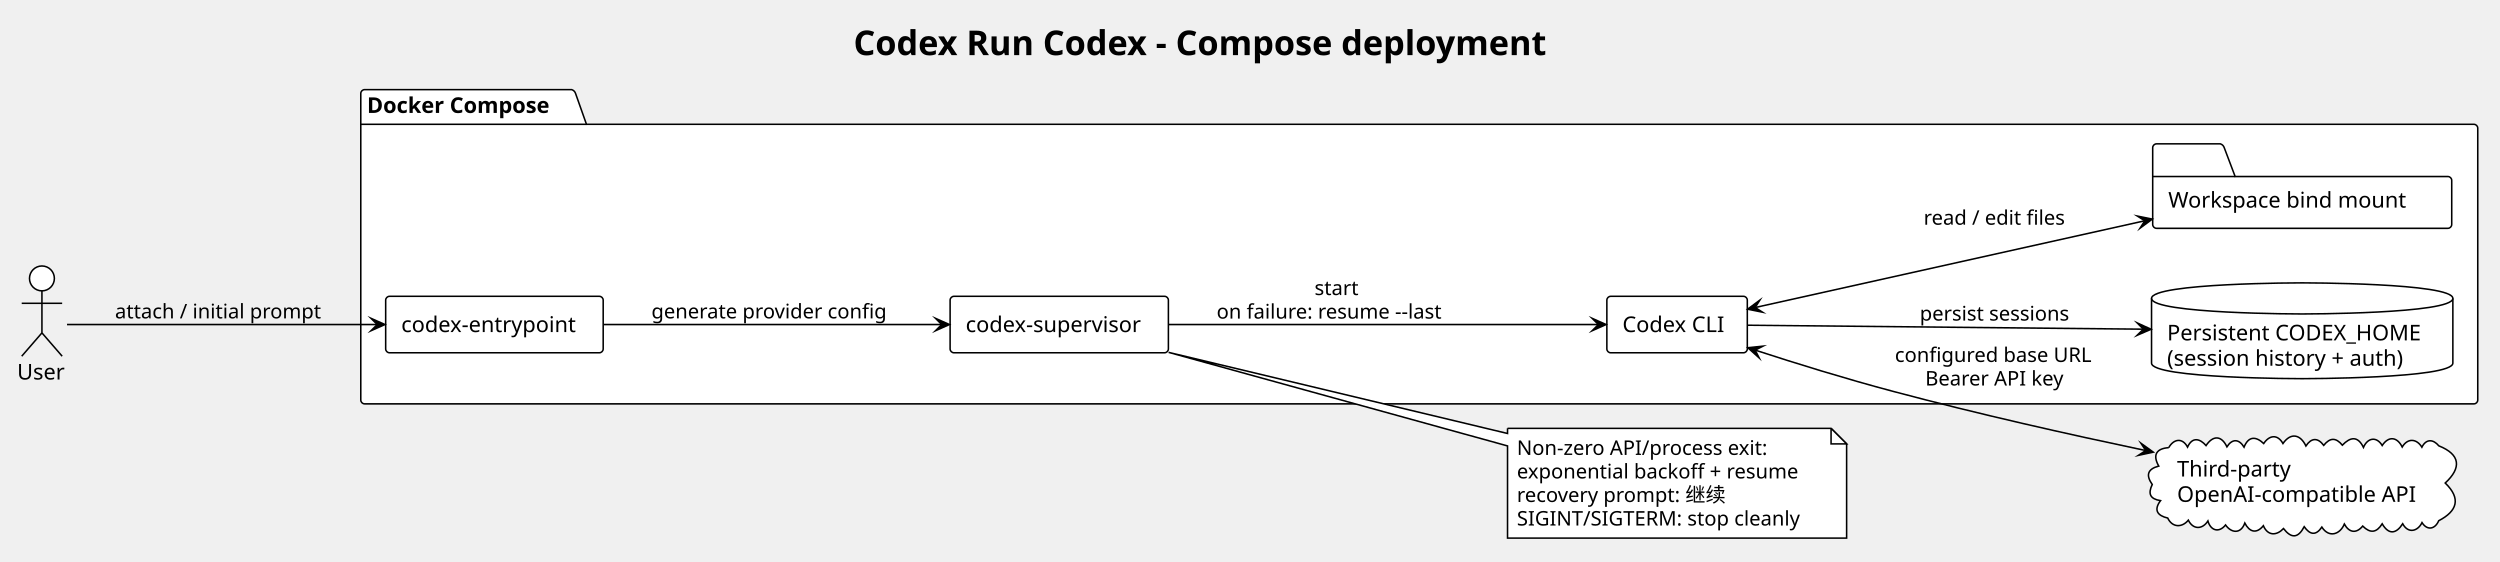
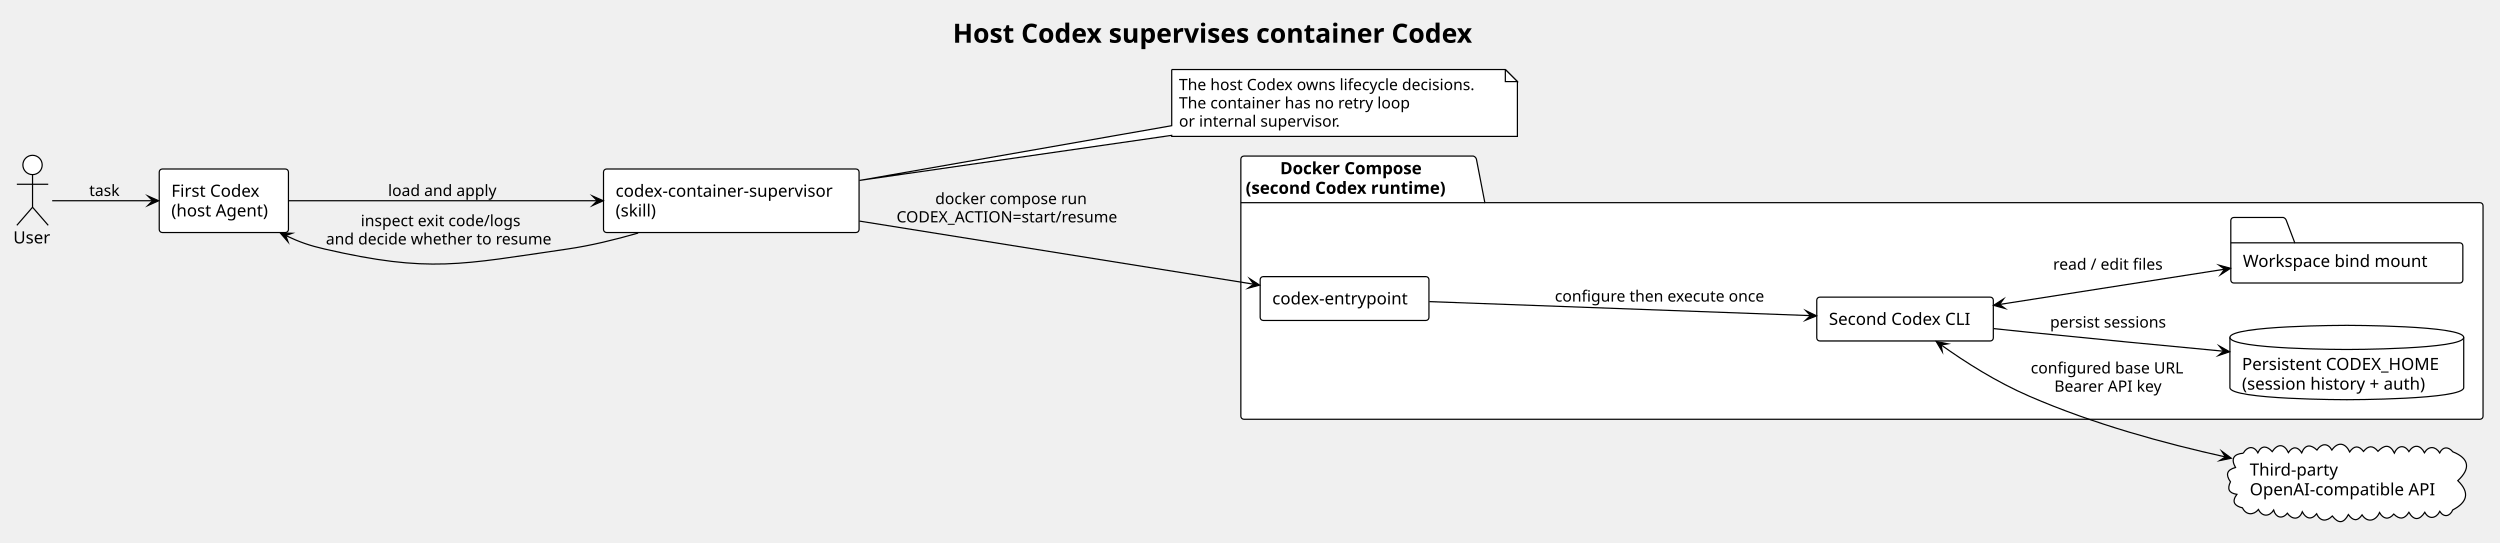
- <svg xmlns="http://www.w3.org/2000/svg" contentStyleType="text/css" data-diagram-type="DESCRIPTION" height="361px" preserveAspectRatio="none" style="width:1607px;height:361px;background:#FFFFFF;" version="1.1" viewBox="0 0 1607 361" width="1607px" zoomAndPan="magnify">
+ <svg xmlns="http://www.w3.org/2000/svg" contentStyleType="text/css" data-diagram-type="DESCRIPTION" height="449px" preserveAspectRatio="none" style="width:2071px;height:449px;background:#FFFFFF;" version="1.1" viewBox="0 0 2071 449" width="2071px" zoomAndPan="magnify">
  <defs />
  <g>
    <g class="title" data-source-line="6">
-       <text fill="#000000" font-family="Verdana" font-size="22" font-weight="700" lengthAdjust="spacing" textLength="508.428" x="548.636" y="35.421">Codex Run Codex - Compose deployment</text>
+       <text fill="#000000" font-family="Verdana" font-size="22" font-weight="700" lengthAdjust="spacing" textLength="491.434" x="789.258" y="35.421">Host Codex supervises container Codex</text>
    </g>
-     <g class="cluster" data-qualified-name="Docker Compose" data-source-line="10" id="ent0002">
-       <path d="M234.41,57.609 L367.48,57.609 A3.75,3.75 0 0 1 369.98,60.109 L376.98,79.906 L1590.2,79.906 A2.5,2.5 0 0 1 1592.7,82.406 L1592.7,257.109 A2.5,2.5 0 0 1 1590.2,259.609 L234.41,259.609 A2.5,2.5 0 0 1 231.91,257.109 L231.91,60.109 A2.5,2.5 0 0 1 234.41,57.609" fill="#FFFFFF" style="stroke:#000000;stroke-width:1;" />
-       <line style="stroke:#000000;stroke-width:1;" x1="231.91" x2="376.98" y1="79.906" y2="79.906" />
-       <text fill="#000000" font-family="Verdana" font-size="14" font-weight="700" lengthAdjust="spacing" textLength="132.07" x="235.91" y="72.605">Docker Compose</text>
+     <g class="cluster" data-qualified-name="Docker Compose.n.second Codex runtime." data-source-line="12" id="ent0004">
+       <path d="M1030.42,129.309 L1220.55,129.309 A3.75,3.75 0 0 1 1223.05,131.809 L1230.05,167.903 L2054.45,167.903 A2.5,2.5 0 0 1 2056.95,170.403 L2056.95,344.809 A2.5,2.5 0 0 1 2054.45,347.309 L1030.42,347.309 A2.5,2.5 0 0 1 1027.92,344.809 L1027.92,131.809 A2.5,2.5 0 0 1 1030.42,129.309" fill="#FFFFFF" style="stroke:#000000;stroke-width:1;" />
+       <line style="stroke:#000000;stroke-width:1;" x1="1027.92" x2="1230.05" y1="167.903" y2="167.903" />
+       <text fill="#000000" font-family="Verdana" font-size="14" font-weight="700" lengthAdjust="spacing" textLength="132.07" x="1060.45" y="144.304">Docker Compose</text>
+       <text fill="#000000" font-family="Verdana" font-size="14" font-weight="700" lengthAdjust="spacing" textLength="189.13" x="1031.92" y="160.601">(second Codex runtime)</text>
    </g>
-     <g class="entity" data-qualified-name="Docker Compose.entry" data-source-line="11" id="ent0003">
-       <rect fill="#FFFFFF" height="36.297" rx="2.5" ry="2.5" style="stroke:#000000;stroke-width:1;" width="139.82" x="247.91" y="190.469" />
-       <text fill="#000000" font-family="Verdana" font-size="14" lengthAdjust="spacing" textLength="119.82" x="257.91" y="213.464">codex-entrypoint</text>
+     <g class="entity" data-qualified-name="Docker Compose.n.second Codex runtime..entry" data-source-line="13" id="ent0005">
+       <rect fill="#FFFFFF" height="36.297" rx="2.5" ry="2.5" style="stroke:#000000;stroke-width:1;" width="139.82" x="1043.92" y="229.159" />
+       <text fill="#000000" font-family="Verdana" font-size="14" lengthAdjust="spacing" textLength="119.82" x="1053.92" y="252.155">codex-entrypoint</text>
    </g>
-     <g class="entity" data-qualified-name="Docker Compose.supervisor" data-source-line="12" id="ent0004">
-       <rect fill="#FFFFFF" height="36.297" rx="2.5" ry="2.5" style="stroke:#000000;stroke-width:1;" width="140.312" x="610.73" y="190.469" />
-       <text fill="#000000" font-family="Verdana" font-size="14" lengthAdjust="spacing" textLength="120.312" x="620.73" y="213.464">codex-supervisor</text>
+     <g class="entity" data-qualified-name="Docker Compose.n.second Codex runtime..codex" data-source-line="14" id="ent0006">
+       <rect fill="#FFFFFF" height="36.297" rx="2.5" ry="2.5" style="stroke:#000000;stroke-width:1;" width="146.253" x="1505.01" y="246.159" />
+       <text fill="#000000" font-family="Verdana" font-size="14" lengthAdjust="spacing" textLength="126.253" x="1515.01" y="269.154">Second Codex CLI</text>
    </g>
-     <g class="entity" data-qualified-name="Docker Compose.codex" data-source-line="13" id="ent0005">
-       <rect fill="#FFFFFF" height="36.297" rx="2.5" ry="2.5" style="stroke:#000000;stroke-width:1;" width="90.28" x="1032.89" y="190.469" />
-       <text fill="#000000" font-family="Verdana" font-size="14" lengthAdjust="spacing" textLength="70.28" x="1042.89" y="213.464">Codex CLI</text>
+     <g class="entity" data-qualified-name="Docker Compose.n.second Codex runtime..home" data-source-line="15" id="ent0007">
+       <path d="M1847.26,279.519 C1847.26,269.519 1944.104,269.519 1944.104,269.519 C1944.104,269.519 2040.947,269.519 2040.947,279.519 L2040.947,321.113 C2040.947,331.113 1944.104,331.113 1944.104,331.113 C1944.104,331.113 1847.26,331.113 1847.26,321.113 L1847.26,279.519" fill="#FFFFFF" style="stroke:#000000;stroke-width:1;" />
+       <path d="M1847.26,279.519 C1847.26,289.519 1944.104,289.519 1944.104,289.519 C1944.104,289.519 2040.947,289.519 2040.947,279.519" fill="none" style="stroke:#000000;stroke-width:1;" />
+       <text fill="#000000" font-family="Verdana" font-size="14" lengthAdjust="spacing" textLength="173.688" x="1857.26" y="306.514">Persistent CODEX_HOME</text>
+       <text fill="#000000" font-family="Verdana" font-size="14" lengthAdjust="spacing" textLength="167.795" x="1857.26" y="322.811">(session history + auth)</text>
    </g>
-     <g class="entity" data-qualified-name="Docker Compose.home" data-source-line="14" id="ent0006">
-       <path d="M1383.01,191.819 C1383.01,181.819 1479.854,181.819 1479.854,181.819 C1479.854,181.819 1576.697,181.819 1576.697,191.819 L1576.697,233.413 C1576.697,243.413 1479.854,243.413 1479.854,243.413 C1479.854,243.413 1383.01,243.413 1383.01,233.413 L1383.01,191.819" fill="#FFFFFF" style="stroke:#000000;stroke-width:1;" />
-       <path d="M1383.01,191.819 C1383.01,201.819 1479.854,201.819 1479.854,201.819 C1479.854,201.819 1576.697,201.819 1576.697,191.819" fill="none" style="stroke:#000000;stroke-width:1;" />
-       <text fill="#000000" font-family="Verdana" font-size="14" lengthAdjust="spacing" textLength="173.688" x="1393.01" y="218.815">Persistent CODEX_HOME</text>
-       <text fill="#000000" font-family="Verdana" font-size="14" lengthAdjust="spacing" textLength="167.795" x="1393.01" y="235.111">(session history + auth)</text>
-     </g>
-     <g class="entity" data-qualified-name="Docker Compose.workspace" data-source-line="15" id="ent0007">
-       <path d="M1386.25,92.469 L1427.25,92.469 A3.75,3.75 0 0 1 1429.75,94.969 L1436.75,113.469 L1573.467,113.469 A2.5,2.5 0 0 1 1575.967,115.969 L1575.967,144.266 A2.5,2.5 0 0 1 1573.467,146.766 L1386.25,146.766 A2.5,2.5 0 0 1 1383.75,144.266 L1383.75,94.969 A2.5,2.5 0 0 1 1386.25,92.469" fill="#FFFFFF" style="stroke:#000000;stroke-width:1;" />
-       <line style="stroke:#000000;stroke-width:1;" x1="1383.75" x2="1436.75" y1="113.469" y2="113.469" />
-       <text fill="#000000" font-family="Verdana" font-size="14" lengthAdjust="spacing" textLength="162.217" x="1393.75" y="133.464">Workspace bind mount</text>
+     <g class="entity" data-qualified-name="Docker Compose.n.second Codex runtime..workspace" data-source-line="16" id="ent0008">
+       <path d="M1850.5,180.159 L1891.5,180.159 A3.75,3.75 0 0 1 1894,182.659 L1901,201.159 L2037.717,201.159 A2.5,2.5 0 0 1 2040.217,203.659 L2040.217,231.956 A2.5,2.5 0 0 1 2037.717,234.456 L1850.5,234.456 A2.5,2.5 0 0 1 1848,231.956 L1848,182.659 A2.5,2.5 0 0 1 1850.5,180.159" fill="#FFFFFF" style="stroke:#000000;stroke-width:1;" />
+       <line style="stroke:#000000;stroke-width:1;" x1="1848" x2="1901" y1="201.159" y2="201.159" />
+       <text fill="#000000" font-family="Verdana" font-size="14" lengthAdjust="spacing" textLength="162.217" x="1858" y="221.155">Workspace bind mount</text>
    </g>
    <g class="entity" data-qualified-name="user" data-source-line="8" id="ent0001">
-       <ellipse cx="26.955" cy="178.969" fill="#FFFFFF" rx="8" ry="8" style="stroke:#000000;stroke-width:1;" />
-       <path d="M26.955,186.969 L26.955,213.969 M13.955,194.969 L39.955,194.969 M26.955,213.969 L13.955,228.969 M26.955,213.969 L39.955,228.969" fill="none" style="stroke:#000000;stroke-width:1;" />
-       <text fill="#000000" font-family="Verdana" font-size="14" lengthAdjust="spacing" textLength="31.91" x="11" y="243.964">User</text>
+       <ellipse cx="26.955" cy="136.659" fill="#FFFFFF" rx="8" ry="8" style="stroke:#000000;stroke-width:1;" />
+       <path d="M26.955,144.659 L26.955,171.659 M13.955,152.659 L39.955,152.659 M26.955,171.659 L13.955,186.659 M26.955,171.659 L39.955,186.659" fill="none" style="stroke:#000000;stroke-width:1;" />
+       <text fill="#000000" font-family="Verdana" font-size="14" lengthAdjust="spacing" textLength="31.91" x="11" y="201.655">User</text>
    </g>
-     <g class="entity" data-qualified-name="api" data-source-line="18" id="ent0008">
-       <path d="M1394.052,287.75 C1397.086,282.274 1402.748,281.014 1406.152,287.371 C1409.237,280.664 1414.043,281.834 1418.044,286.406 C1422.473,279.804 1427.86,279.702 1431.466,287.191 C1434.948,281.86 1439.19,282.098 1442.479,287.392 C1445.377,280.263 1450.061,280.371 1455.112,285.098 C1458.678,279.729 1463.909,278.878 1467.49,285.082 C1472.584,277.789 1478.712,279.259 1482.238,286.657 C1485.779,281.395 1489.783,281.148 1493.684,286.259 C1497.779,281.227 1501.478,281.137 1505.665,286.149 C1510.768,280.888 1515.488,279.967 1519.233,287.581 C1521.784,281.558 1527.487,280.174 1531.274,286.362 C1535.465,280.019 1540.911,280.848 1544.141,287.327 C1547.671,281.448 1553.368,281.885 1556.788,287.449 C1559.547,281.929 1564.132,282.303 1567.672,286.581 C1581.596,292.162 1582.399,300.676 1571.792,310.485 C1582.143,320.505 1579.504,328.545 1567.607,334.724 C1565.358,340.062 1560.335,341.335 1556.868,335.942 C1554.075,341.605 1547.982,343.176 1544.452,336.695 C1540.249,343.236 1535.506,343.922 1531.277,336.721 C1527.593,342.511 1523.658,342.982 1518.749,338.17 C1514.519,343.246 1510.034,342.338 1506.94,336.894 C1504.137,343.537 1497.147,345.972 1492.49,338.839 C1488.557,344.552 1484.842,343.718 1481.146,338.591 C1477.198,345.957 1473.017,346.355 1467.833,339.77 C1463.351,344.441 1457.77,344.575 1454.882,337.943 C1450.355,343.464 1445.918,341.882 1442.961,336.263 C1440.368,343.34 1434.375,342.783 1430.586,337.456 C1426.285,342.806 1420.974,340.997 1419.245,334.905 C1415.672,340.446 1409.731,340.568 1406.653,334.374 C1402.564,339.314 1396.355,339.171 1393.41,333.011 C1386.867,331.457 1384.199,327.989 1388.772,321.826 C1382.047,320.719 1380.605,317.43 1383.461,311.428 C1379.263,305.455 1380.407,301.522 1387.642,299.585 C1383.615,292.488 1386.028,288.32 1394.052,287.75" fill="#FFFFFF" style="stroke:#000000;stroke-width:1;" />
-       <text fill="#000000" font-family="Verdana" font-size="14" lengthAdjust="spacing" textLength="78.005" x="1399.41" y="306.315">Third-party</text>
-       <text fill="#000000" font-family="Verdana" font-size="14" lengthAdjust="spacing" textLength="160.884" x="1399.41" y="322.611">OpenAI-compatible API</text>
+     <g class="entity" data-qualified-name="outer" data-source-line="9" id="ent0002">
+       <rect fill="#FFFFFF" height="52.594" rx="2.5" ry="2.5" style="stroke:#000000;stroke-width:1;" width="107.035" x="131.91" y="140.019" />
+       <text fill="#000000" font-family="Verdana" font-size="14" lengthAdjust="spacing" textLength="79.058" x="141.91" y="163.014">First Codex</text>
+       <text fill="#000000" font-family="Verdana" font-size="14" lengthAdjust="spacing" textLength="87.035" x="141.91" y="179.311">(host Agent)</text>
    </g>
-     <g class="entity" data-qualified-name="GMN15" data-source-line="28" id="ent0016">
-       <path d="M969.04,275.349 L969.04,278.639 L751.17,226.499 L969.04,286.639 L969.04,345.881 A0,0 0 0 0 969.04,345.881 L1187.008,345.881 A0,0 0 0 0 1187.008,345.881 L1187.008,285.349 L1177.008,275.349 L969.04,275.349 A0,0 0 0 0 969.04,275.349" fill="#FFFFFF" style="stroke:#000000;stroke-width:1;" />
-       <path d="M1177.008,275.349 L1177.008,285.349 L1187.008,285.349 L1177.008,275.349" fill="#FFFFFF" style="stroke:#000000;stroke-width:1;" />
-       <text fill="#000000" font-family="Verdana" font-size="13" lengthAdjust="spacing" textLength="170.961" x="975.04" y="292.416">Non-zero API/process exit:</text>
-       <text fill="#000000" font-family="Verdana" font-size="13" lengthAdjust="spacing" textLength="196.968" x="975.04" y="307.549">exponential backoff + resume</text>
-       <text fill="#000000" font-family="Verdana" font-size="13" lengthAdjust="spacing" textLength="143.381" x="975.04" y="322.682">recovery prompt: 继续</text>
-       <text fill="#000000" font-family="Verdana" font-size="13" lengthAdjust="spacing" textLength="193.591" x="975.04" y="337.815">SIGINT/SIGTERM: stop cleanly</text>
+     <g class="entity" data-qualified-name="skill" data-source-line="10" id="ent0003">
+       <rect fill="#FFFFFF" height="52.594" rx="2.5" ry="2.5" style="stroke:#000000;stroke-width:1;" width="211.7" x="499.95" y="140.019" />
+       <text fill="#000000" font-family="Verdana" font-size="14" lengthAdjust="spacing" textLength="191.7" x="509.95" y="163.014">codex-container-supervisor</text>
+       <text fill="#000000" font-family="Verdana" font-size="14" lengthAdjust="spacing" textLength="37.994" x="509.95" y="179.311">(skill)</text>
    </g>
-     <g class="link" data-entity-1="ent0001" data-entity-2="ent0003" data-link-type="dependency" data-source-line="20" id="lnk9">
-       <path d="M43.08,208.609 C80.52,208.609 174.4,208.609 242.47,208.609" fill="none" id="user-to-entry" style="stroke:#000000;stroke-width:1;" />
-       <polygon fill="#000000" points="247.47,208.609,238.47,204.609,242.47,208.609,238.47,212.609,247.47,208.609" style="stroke:#000000;stroke-width:1;stroke-linejoin:miter;stroke-miterlimit:10;" />
-       <text fill="#000000" font-family="Verdana" font-size="13" lengthAdjust="spacing" textLength="141.603" x="73.91" y="204.676">attach / initial prompt</text>
+     <g class="entity" data-qualified-name="api" data-source-line="19" id="ent0009">
+       <path d="M1858.302,375.45 C1861.336,369.974 1866.998,368.714 1870.402,375.071 C1873.487,368.364 1878.293,369.534 1882.294,374.106 C1886.723,367.504 1892.11,367.402 1895.716,374.891 C1899.198,369.56 1903.44,369.798 1906.729,375.092 C1909.627,367.963 1914.311,368.071 1919.362,372.798 C1922.928,367.429 1928.159,366.578 1931.74,372.782 C1936.834,365.489 1942.962,366.959 1946.488,374.357 C1950.029,369.095 1954.033,368.848 1957.934,373.959 C1962.029,368.927 1965.728,368.837 1969.915,373.849 C1975.018,368.588 1979.738,367.667 1983.483,375.281 C1986.034,369.257 1991.737,367.874 1995.524,374.062 C1999.715,367.719 2005.161,368.548 2008.391,375.027 C2011.921,369.148 2017.618,369.585 2021.038,375.149 C2023.797,369.629 2028.382,370.003 2031.922,374.281 C2045.846,379.862 2046.649,388.376 2036.042,398.185 C2046.393,408.205 2043.754,416.245 2031.857,422.424 C2029.608,427.762 2024.585,429.035 2021.118,423.642 C2018.325,429.305 2012.232,430.876 2008.702,424.395 C2004.499,430.936 1999.756,431.622 1995.527,424.421 C1991.843,430.211 1987.908,430.682 1982.999,425.87 C1978.769,430.946 1974.284,430.038 1971.19,424.594 C1968.387,431.237 1961.397,433.672 1956.74,426.539 C1952.807,432.252 1949.092,431.418 1945.396,426.291 C1941.448,433.657 1937.267,434.055 1932.083,427.47 C1927.601,432.141 1922.02,432.275 1919.132,425.643 C1914.605,431.164 1910.168,429.582 1907.211,423.963 C1904.618,431.04 1898.625,430.483 1894.836,425.156 C1890.535,430.506 1885.224,428.697 1883.495,422.605 C1879.922,428.146 1873.981,428.268 1870.903,422.074 C1866.814,427.014 1860.605,426.871 1857.66,420.711 C1851.117,419.157 1848.449,415.689 1853.022,409.526 C1846.297,408.419 1844.855,405.13 1847.711,399.128 C1843.513,393.155 1844.657,389.222 1851.892,387.285 C1847.865,380.188 1850.278,376.02 1858.302,375.45" fill="#FFFFFF" style="stroke:#000000;stroke-width:1;" />
+       <text fill="#000000" font-family="Verdana" font-size="14" lengthAdjust="spacing" textLength="78.005" x="1863.66" y="394.014">Third-party</text>
+       <text fill="#000000" font-family="Verdana" font-size="14" lengthAdjust="spacing" textLength="160.884" x="1863.66" y="410.311">OpenAI-compatible API</text>
    </g>
-     <g class="link" data-entity-1="ent0003" data-entity-2="ent0004" data-link-type="dependency" data-source-line="21" id="lnk10">
-       <path d="M388.01,208.609 C451.9,208.609 541.31,208.609 605.32,208.609" fill="none" id="entry-to-supervisor" style="stroke:#000000;stroke-width:1;" />
-       <polygon fill="#000000" points="610.32,208.609,601.32,204.609,605.32,208.609,601.32,212.609,610.32,208.609" style="stroke:#000000;stroke-width:1;stroke-linejoin:miter;stroke-miterlimit:10;" />
-       <text fill="#000000" font-family="Verdana" font-size="13" lengthAdjust="spacing" textLength="161.389" x="418.73" y="204.676">generate provider config</text>
+     <g class="entity" data-qualified-name="GMN18" data-source-line="31" id="ent0019">
+       <path d="M970.65,57.609 L970.65,104.119 L711.95,149.479 L970.65,112.119 L970.65,113.008 A0,0 0 0 0 970.65,113.008 L1257.014,113.008 A0,0 0 0 0 1257.014,113.008 L1257.014,67.609 L1247.014,57.609 L970.65,57.609 A0,0 0 0 0 970.65,57.609" fill="#FFFFFF" style="stroke:#000000;stroke-width:1;" />
+       <path d="M1247.014,57.609 L1247.014,67.609 L1257.014,67.609 L1247.014,57.609" fill="#FFFFFF" style="stroke:#000000;stroke-width:1;" />
+       <text fill="#000000" font-family="Verdana" font-size="13" lengthAdjust="spacing" textLength="265.364" x="976.65" y="74.676">The host Codex owns lifecycle decisions.</text>
+       <text fill="#000000" font-family="Verdana" font-size="13" lengthAdjust="spacing" textLength="204.858" x="976.65" y="89.809">The container has no retry loop</text>
+       <text fill="#000000" font-family="Verdana" font-size="13" lengthAdjust="spacing" textLength="143.787" x="976.65" y="104.942">or internal supervisor.</text>
    </g>
-     <g class="link" data-entity-1="ent0004" data-entity-2="ent0005" data-link-type="dependency" data-source-line="22" id="lnk11">
-       <path d="M751.17,208.609 C832.18,208.609 958.88,208.609 1027.41,208.609" fill="none" id="supervisor-to-codex" style="stroke:#000000;stroke-width:1;" />
-       <polygon fill="#000000" points="1032.41,208.609,1023.41,204.609,1027.41,208.609,1023.41,212.609,1032.41,208.609" style="stroke:#000000;stroke-width:1;stroke-linejoin:miter;stroke-miterlimit:10;" />
-       <text fill="#000000" font-family="Verdana" font-size="13" lengthAdjust="spacing" textLength="30.278" x="844.983" y="189.676">start</text>
-       <text fill="#000000" font-family="Verdana" font-size="13" lengthAdjust="spacing" textLength="156.165" x="782.04" y="204.809">on failure: resume --last</text>
+     <g class="link" data-entity-1="ent0001" data-entity-2="ent0002" data-link-type="dependency" data-source-line="21" id="lnk10">
+       <path d="M43.24,166.309 C63.54,166.309 95.45,166.309 126.43,166.309" fill="none" id="user-to-outer" style="stroke:#000000;stroke-width:1;" />
+       <polygon fill="#000000" points="131.43,166.309,122.43,162.309,126.43,166.309,122.43,170.309,131.43,166.309" style="stroke:#000000;stroke-width:1;stroke-linejoin:miter;stroke-miterlimit:10;" />
+       <text fill="#000000" font-family="Verdana" font-size="13" lengthAdjust="spacing" textLength="27.365" x="73.91" y="162.376">task</text>
    </g>
-     <g class="link" data-entity-1="ent0005" data-entity-2="ent0008" data-link-type="dependency" data-source-line="23" id="lnk12">
-       <path d="M1128.245,225.065 C1155.155,233.815 1185.49,243.229 1217.01,251.609 C1272.02,266.249 1329.307,279.099 1379.267,289.619" fill="none" id="codex-api" style="stroke:#000000;stroke-width:1;" />
-       <polygon fill="#000000" points="1123.49,223.519,1130.812,230.106,1128.245,225.065,1133.286,222.498,1123.49,223.519" style="stroke:#000000;stroke-width:1;stroke-linejoin:miter;stroke-miterlimit:10;" />
-       <polygon fill="#000000" points="1384.16,290.649,1376.177,284.881,1379.267,289.619,1374.529,292.709,1384.16,290.649" style="stroke:#000000;stroke-width:1;stroke-linejoin:miter;stroke-miterlimit:10;" />
-       <text fill="#000000" font-family="Verdana" font-size="13" lengthAdjust="spacing" textLength="134.659" x="1218.01" y="232.676">configured base URL</text>
-       <text fill="#000000" font-family="Verdana" font-size="13" lengthAdjust="spacing" textLength="95.621" x="1237.529" y="247.809">Bearer API key</text>
+     <g class="link" data-entity-1="ent0002" data-entity-2="ent0003" data-link-type="dependency" data-source-line="22" id="lnk11">
+       <path d="M239.41,166.309 C304.61,166.309 411.83,166.309 494.74,166.309" fill="none" id="outer-to-skill" style="stroke:#000000;stroke-width:1;" />
+       <polygon fill="#000000" points="499.74,166.309,490.74,162.309,494.74,166.309,490.74,170.309,499.74,166.309" style="stroke:#000000;stroke-width:1;stroke-linejoin:miter;stroke-miterlimit:10;" />
+       <text fill="#000000" font-family="Verdana" font-size="13" lengthAdjust="spacing" textLength="96.281" x="321.45" y="162.376">load and apply</text>
+     </g>
+     <g class="link" data-entity-1="ent0003" data-entity-2="ent0002" data-link-type="dependency" data-source-line="28" id="lnk17">
+       <path d="M528.64,193.059 C509.7,198.549 489.28,203.509 469.95,206.309 C381.54,219.149 356.01,226.299 268.95,206.309 C256.53,203.459 248.339,200.63 236.729,195.13" fill="none" id="skill-to-outer" style="stroke:#000000;stroke-width:1;" />
+       <polygon fill="#000000" points="232.21,192.989,238.631,200.457,236.729,195.13,242.056,193.228,232.21,192.989" style="stroke:#000000;stroke-width:1;stroke-linejoin:miter;stroke-miterlimit:10;" />
+       <text fill="#000000" font-family="Verdana" font-size="13" lengthAdjust="spacing" textLength="142.105" x="298.829" y="187.376">inspect exit code/logs</text>
+       <text fill="#000000" font-family="Verdana" font-size="13" lengthAdjust="spacing" textLength="199.862" x="269.95" y="202.509">and decide whether to resume</text>
+     </g>
+     <g class="link" data-entity-1="ent0003" data-entity-2="ent0005" data-link-type="dependency" data-source-line="23" id="lnk12">
+       <path d="M711.95,183.149 C811.42,199.069 952.923,221.719 1038.533,235.419" fill="none" id="skill-to-entry" style="stroke:#000000;stroke-width:1;" />
+       <polygon fill="#000000" points="1043.47,236.209,1035.215,230.838,1038.533,235.419,1033.951,238.737,1043.47,236.209" style="stroke:#000000;stroke-width:1;stroke-linejoin:miter;stroke-miterlimit:10;" />
+       <text fill="#000000" font-family="Verdana" font-size="13" lengthAdjust="spacing" textLength="133.053" x="774.728" y="169.106">docker compose run</text>
+       <text fill="#000000" font-family="Verdana" font-size="13" lengthAdjust="spacing" textLength="197.209" x="742.65" y="184.239">CODEX_ACTION=start/resume</text>
    </g>
    <g class="link" data-entity-1="ent0005" data-entity-2="ent0006" data-link-type="dependency" data-source-line="24" id="lnk13">
-       <path d="M1123.34,209.059 C1185.56,209.679 1295.39,210.78 1377.73,211.6" fill="none" id="codex-to-home" style="stroke:#000000;stroke-width:1;" />
-       <polygon fill="#000000" points="1382.73,211.649,1373.77,207.56,1377.73,211.6,1373.691,215.56,1382.73,211.649" style="stroke:#000000;stroke-width:1;stroke-linejoin:miter;stroke-miterlimit:10;" />
-       <text fill="#000000" font-family="Verdana" font-size="13" lengthAdjust="spacing" textLength="102.876" x="1234.01" y="206.086">persist sessions</text>
+       <path d="M1184.04,249.859 C1270.31,253.029 1412.073,258.246 1499.783,261.466" fill="none" id="entry-to-codex" style="stroke:#000000;stroke-width:1;" />
+       <polygon fill="#000000" points="1504.78,261.649,1495.933,257.322,1499.783,261.466,1495.639,265.317,1504.78,261.649" style="stroke:#000000;stroke-width:1;stroke-linejoin:miter;stroke-miterlimit:10;" />
+       <text fill="#000000" font-family="Verdana" font-size="13" lengthAdjust="spacing" textLength="186.843" x="1288.01" y="249.856">configure then execute once</text>
    </g>
-     <g class="link" data-entity-1="ent0005" data-entity-2="ent0007" data-link-type="dependency" data-source-line="25" id="lnk14">
-       <path d="M1128.221,197.663 C1190.641,183.773 1296.259,160.256 1378.649,141.916" fill="none" id="codex-workspace" style="stroke:#000000;stroke-width:1;" />
-       <polygon fill="#000000" points="1123.34,198.749,1132.994,200.699,1128.221,197.663,1131.256,192.89,1123.34,198.749" style="stroke:#000000;stroke-width:1;stroke-linejoin:miter;stroke-miterlimit:10;" />
-       <polygon fill="#000000" points="1383.53,140.829,1373.876,138.881,1378.649,141.916,1375.614,146.689,1383.53,140.829" style="stroke:#000000;stroke-width:1;stroke-linejoin:miter;stroke-miterlimit:10;" />
-       <text fill="#000000" font-family="Verdana" font-size="13" lengthAdjust="spacing" textLength="97.868" x="1236.51" y="144.466">read / edit files</text>
+     <g class="link" data-entity-1="ent0006" data-entity-2="ent0009" data-link-type="dependency" data-source-line="25" id="lnk14">
+       <path d="M1608.047,285.773 C1628.027,299.953 1653.23,316.169 1681.26,328.309 C1734.65,351.429 1792.719,367.246 1843.529,378.526" fill="none" id="codex-api" style="stroke:#000000;stroke-width:1;" />
+       <polygon fill="#000000" points="1603.97,282.879,1608.994,291.35,1608.047,285.773,1613.624,284.826,1603.97,282.879" style="stroke:#000000;stroke-width:1;stroke-linejoin:miter;stroke-miterlimit:10;" />
+       <polygon fill="#000000" points="1848.41,379.609,1840.491,373.754,1843.529,378.526,1838.757,381.564,1848.41,379.609" style="stroke:#000000;stroke-width:1;stroke-linejoin:miter;stroke-miterlimit:10;" />
+       <text fill="#000000" font-family="Verdana" font-size="13" lengthAdjust="spacing" textLength="134.659" x="1682.26" y="309.376">configured base URL</text>
+       <text fill="#000000" font-family="Verdana" font-size="13" lengthAdjust="spacing" textLength="95.621" x="1701.779" y="324.509">Bearer API key</text>
+     </g>
+     <g class="link" data-entity-1="ent0006" data-entity-2="ent0007" data-link-type="dependency" data-source-line="26" id="lnk15">
+       <path d="M1651.65,272.229 C1661.6,273.289 1671.68,274.339 1681.26,275.309 C1736.12,280.889 1792.502,286.291 1842.032,290.951" fill="none" id="codex-to-home" style="stroke:#000000;stroke-width:1;" />
+       <polygon fill="#000000" points="1847.01,291.419,1838.424,286.594,1842.032,290.951,1837.675,294.559,1847.01,291.419" style="stroke:#000000;stroke-width:1;stroke-linejoin:miter;stroke-miterlimit:10;" />
+       <text fill="#000000" font-family="Verdana" font-size="13" lengthAdjust="spacing" textLength="102.876" x="1698.26" y="271.376">persist sessions</text>
+     </g>
+     <g class="link" data-entity-1="ent0006" data-entity-2="ent0008" data-link-type="dependency" data-source-line="27" id="lnk16">
+       <path d="M1656.42,252.206 C1712.71,243.396 1781.42,232.633 1842.84,223.013" fill="none" id="codex-workspace" style="stroke:#000000;stroke-width:1;" />
+       <polygon fill="#000000" points="1651.48,252.979,1660.99,255.54,1656.42,252.206,1659.753,247.636,1651.48,252.979" style="stroke:#000000;stroke-width:1;stroke-linejoin:miter;stroke-miterlimit:10;" />
+       <polygon fill="#000000" points="1847.78,222.239,1838.269,219.68,1842.84,223.013,1839.507,227.584,1847.78,222.239" style="stroke:#000000;stroke-width:1;stroke-linejoin:miter;stroke-miterlimit:10;" />
+       <text fill="#000000" font-family="Verdana" font-size="13" lengthAdjust="spacing" textLength="97.868" x="1700.76" y="223.446">read / edit files</text>
    </g>
  </g>
</svg>
